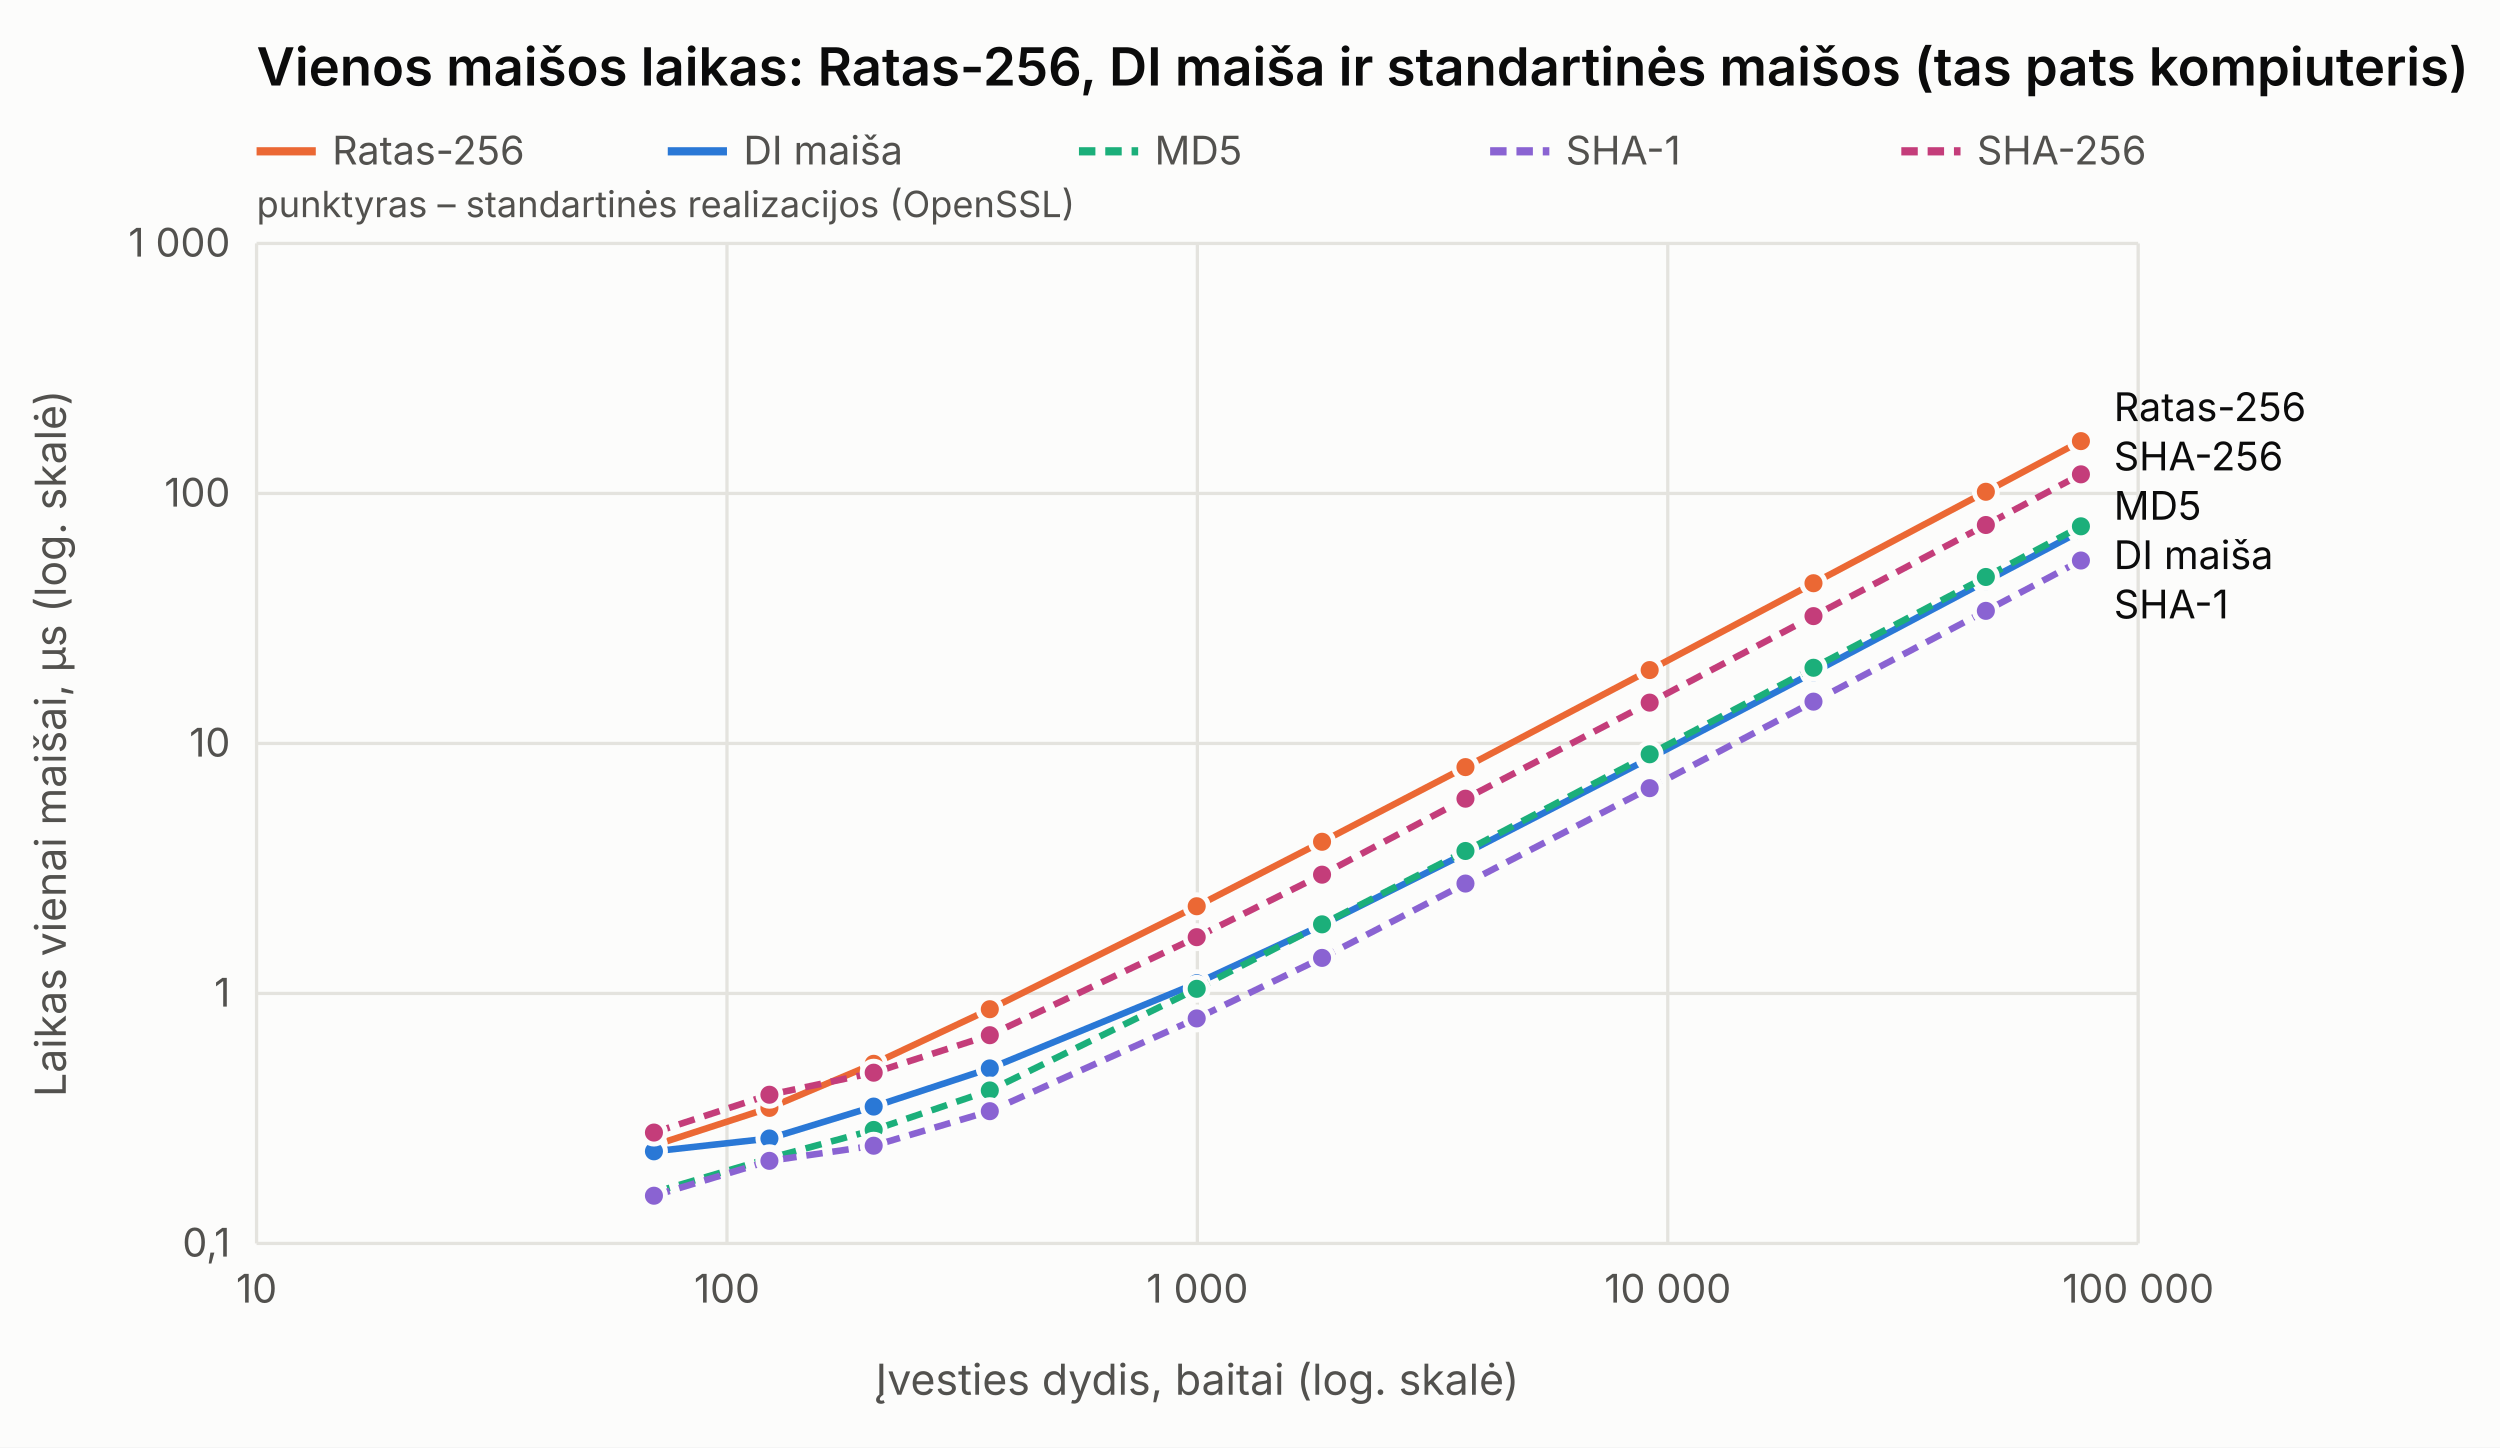
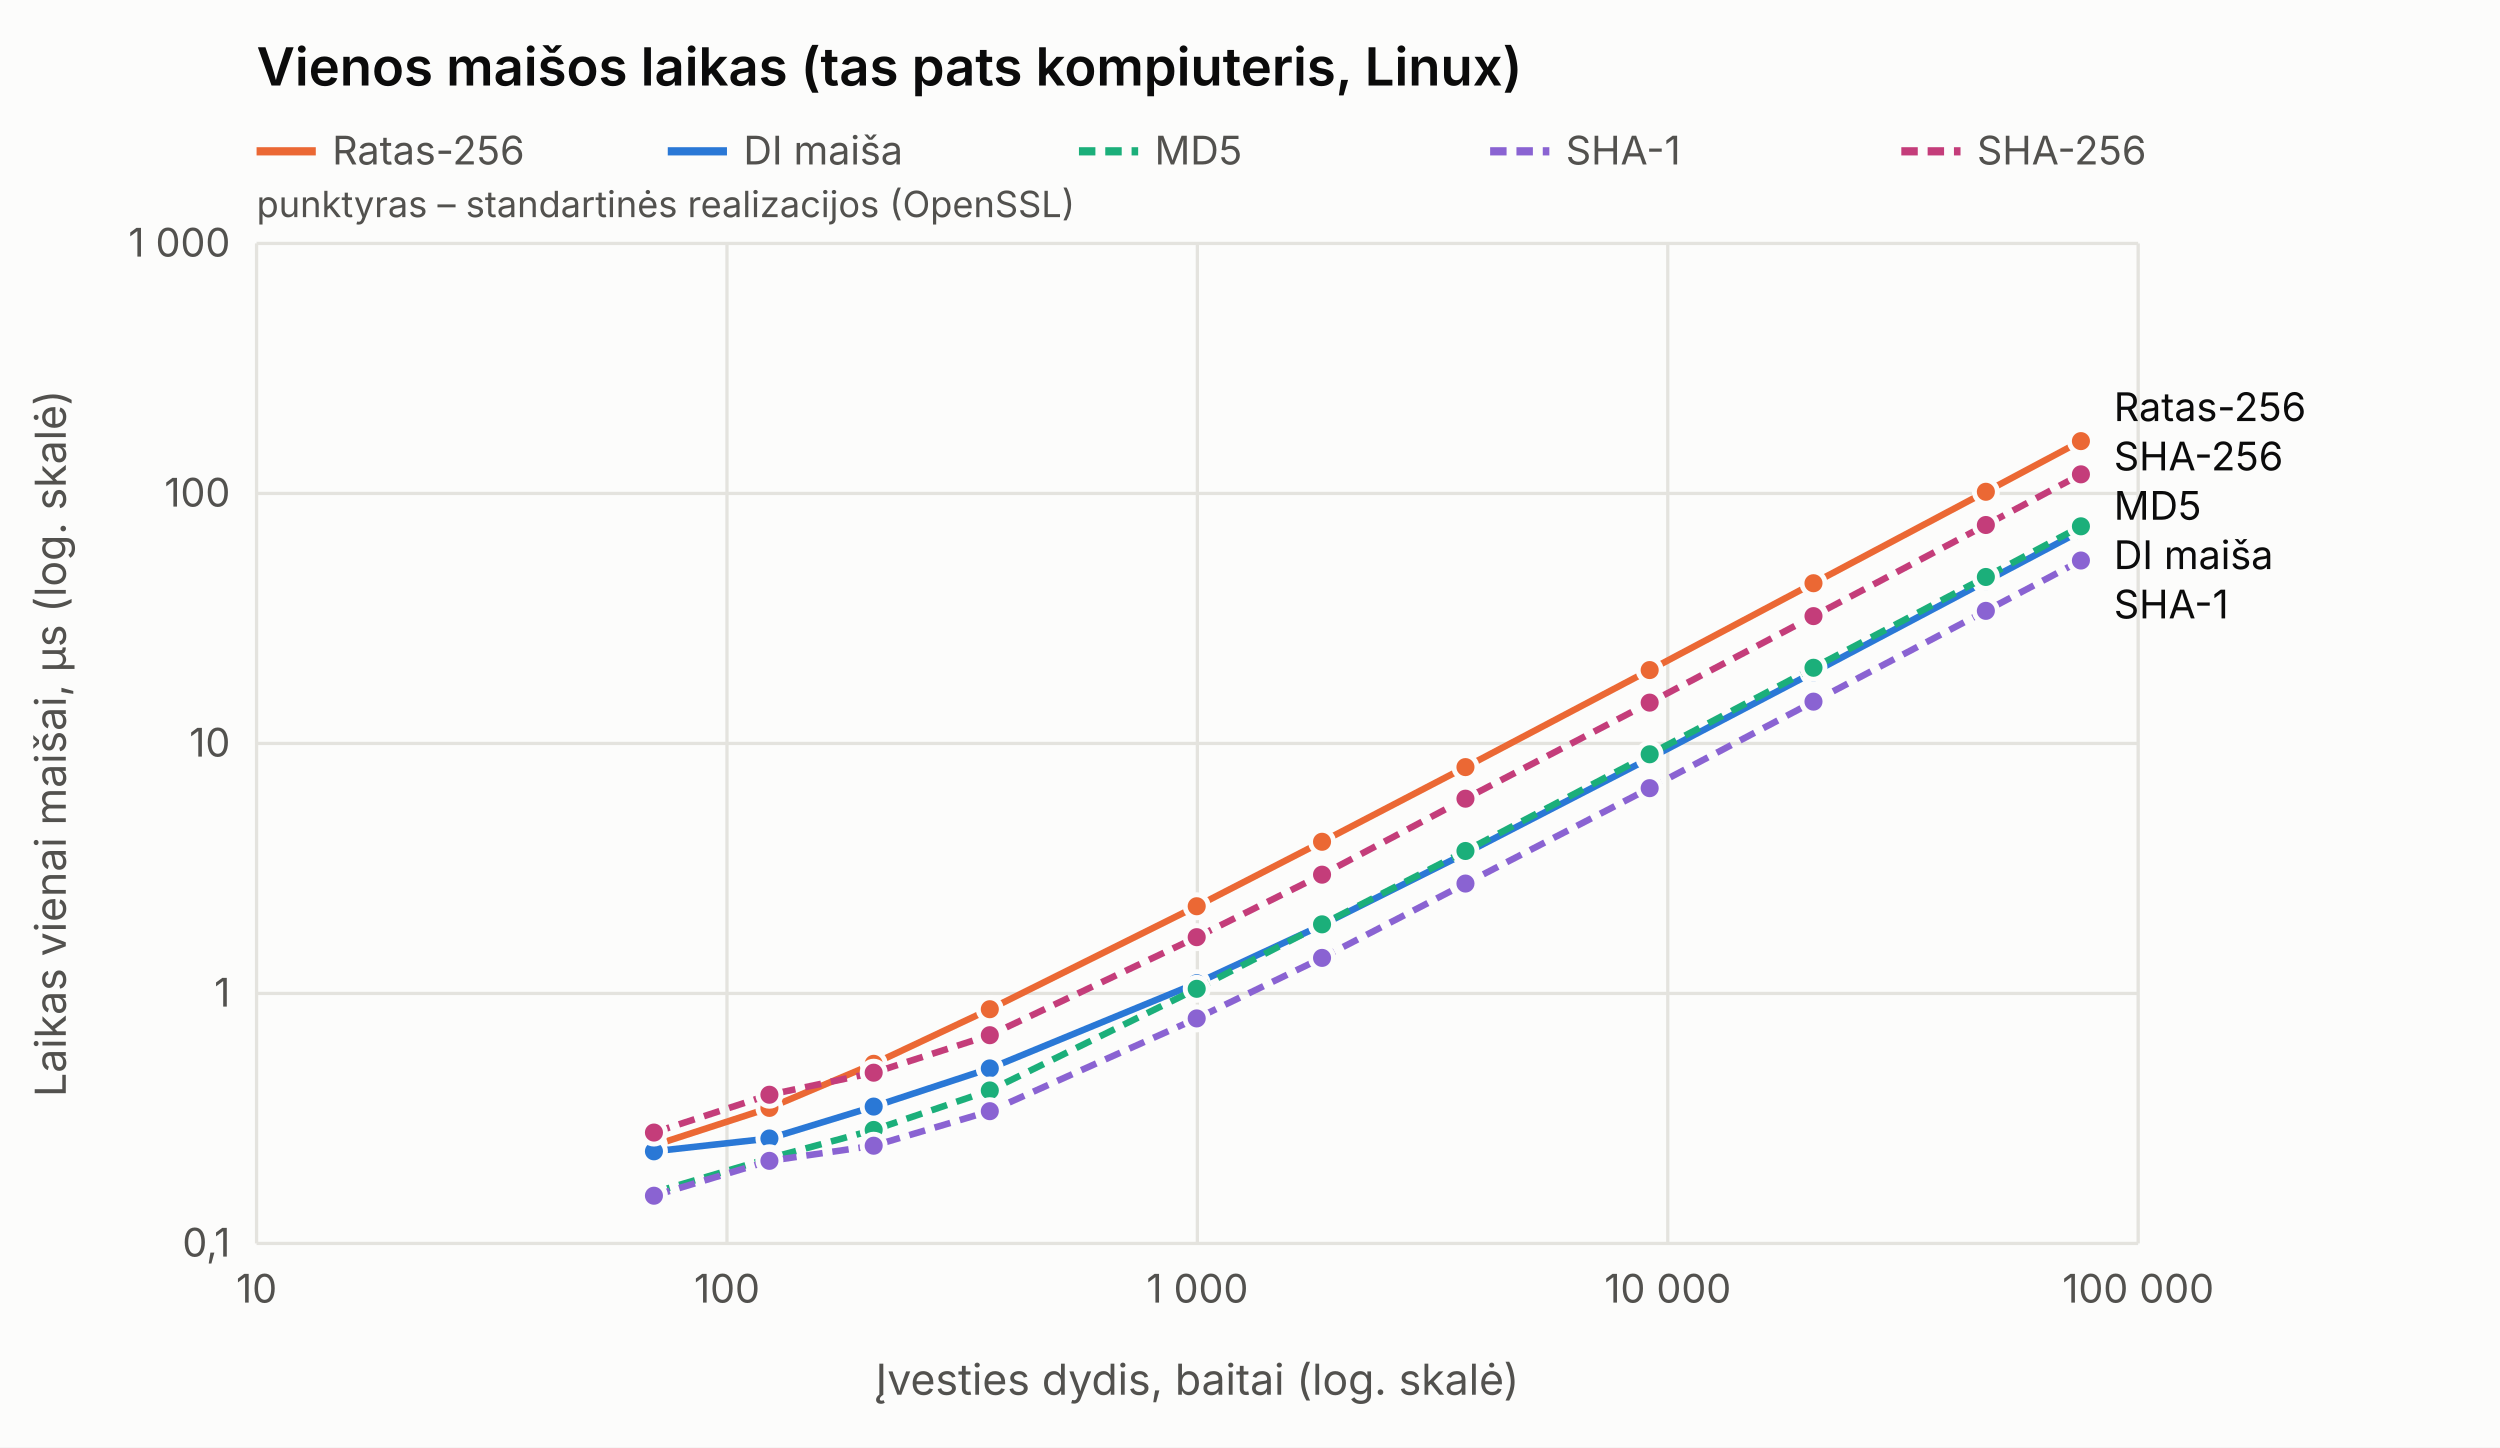
- <svg xmlns="http://www.w3.org/2000/svg" width="760" height="440" viewBox="0 0 760 440" role="img" aria-label="Vienos maišos laikas: Ratas-256, DI maiša ir standartinės maišos (tas pats kompiuteris)">
+ <svg xmlns="http://www.w3.org/2000/svg" width="760" height="440" viewBox="0 0 760 440" role="img" aria-label="Vienos maišos laikas (tas pats kompiuteris, Linux)">
  <style>text{font-family:system-ui,-apple-system,'Segoe UI',sans-serif} .bg{fill:#fcfcfb} .t{fill:#0b0b0b} .t2{fill:#52514e} .grid{stroke:#e4e3de} .f-beDI{fill:#eb6834} .s-beDI{stroke:#eb6834} .f-di{fill:#2a78d6} .s-di{stroke:#2a78d6} .f-md5{fill:#1baf7a} .s-md5{stroke:#1baf7a} .f-sha1{fill:#8a63d2} .s-sha1{stroke:#8a63d2} .f-sha256{fill:#c43d7a} .s-sha256{stroke:#c43d7a} .ring{stroke:#fcfcfb} @media (prefers-color-scheme: dark){.bg{fill:#1a1a19} .t{fill:#ffffff} .t2{fill:#c3c2b7} .grid{stroke:#353533} .f-beDI{fill:#d95926} .s-beDI{stroke:#d95926} .f-di{fill:#3987e5} .s-di{stroke:#3987e5} .f-md5{fill:#2fc48d} .s-md5{stroke:#2fc48d} .f-sha1{fill:#a585e6} .s-sha1{stroke:#a585e6} .f-sha256{fill:#e0619a} .s-sha256{stroke:#e0619a} .ring{stroke:#1a1a19}}</style>
  <rect class="bg" fill="#fcfcfb" width="760" height="440" />
-   <text class="t" x="78" y="26" font-size="16" font-weight="600">Vienos maišos laikas: Ratas-256, DI maiša ir standartinės maišos (tas pats kompiuteris)</text>
+   <text class="t" x="78" y="26" font-size="16" font-weight="600">Vienos maišos laikas (tas pats kompiuteris, Linux)</text>
  <line class="s-beDI" stroke="#eb6834" stroke-width="2.5" x1="78" y1="46" x2="96" y2="46" />
  <text class="t2" x="101" y="50" font-size="12">Ratas-256</text>
  <line class="s-di" stroke="#2a78d6" stroke-width="2.5" x1="203" y1="46" x2="221" y2="46" />
  <text class="t2" x="226" y="50" font-size="12">DI maiša</text>
  <line class="s-md5" stroke="#1baf7a" stroke-width="2.5" stroke-dasharray="5 3" x1="328" y1="46" x2="346" y2="46" />
  <text class="t2" x="351" y="50" font-size="12">MD5</text>
  <line class="s-sha1" stroke="#8a63d2" stroke-width="2.5" stroke-dasharray="5 3" x1="453" y1="46" x2="471" y2="46" />
  <text class="t2" x="476" y="50" font-size="12">SHA-1</text>
  <line class="s-sha256" stroke="#c43d7a" stroke-width="2.5" stroke-dasharray="5 3" x1="578" y1="46" x2="596" y2="46" />
  <text class="t2" x="601" y="50" font-size="12">SHA-256</text>
  <text class="t2" x="78" y="66" font-size="11">punktyras – standartinės realizacijos (OpenSSL)</text>
  <line class="grid" stroke="#e4e3de" x1="78.0" y1="74" x2="78.0" y2="378" />
  <text class="t2" x="78.0" y="396" font-size="12" text-anchor="middle">10</text>
  <line class="grid" stroke="#e4e3de" x1="221.0" y1="74" x2="221.0" y2="378" />
  <text class="t2" x="221.0" y="396" font-size="12" text-anchor="middle">100</text>
  <line class="grid" stroke="#e4e3de" x1="364.0" y1="74" x2="364.0" y2="378" />
  <text class="t2" x="364.0" y="396" font-size="12" text-anchor="middle">1 000</text>
  <line class="grid" stroke="#e4e3de" x1="507.0" y1="74" x2="507.0" y2="378" />
  <text class="t2" x="507.0" y="396" font-size="12" text-anchor="middle">10 000</text>
  <line class="grid" stroke="#e4e3de" x1="650.0" y1="74" x2="650.0" y2="378" />
  <text class="t2" x="650.0" y="396" font-size="12" text-anchor="middle">100 000</text>
  <line class="grid" stroke="#e4e3de" x1="78" y1="378.0" x2="650" y2="378.0" />
  <text class="t2" x="70" y="382.0" font-size="12" text-anchor="end">0,1</text>
  <line class="grid" stroke="#e4e3de" x1="78" y1="302.0" x2="650" y2="302.0" />
  <text class="t2" x="70" y="306.0" font-size="12" text-anchor="end">1</text>
  <line class="grid" stroke="#e4e3de" x1="78" y1="226.0" x2="650" y2="226.0" />
  <text class="t2" x="70" y="230.0" font-size="12" text-anchor="end">10</text>
  <line class="grid" stroke="#e4e3de" x1="78" y1="150.0" x2="650" y2="150.0" />
  <text class="t2" x="70" y="154.0" font-size="12" text-anchor="end">100</text>
  <line class="grid" stroke="#e4e3de" x1="78" y1="74.0" x2="650" y2="74.0" />
  <text class="t2" x="70" y="78.0" font-size="12" text-anchor="end">1 000</text>
  <text class="t2" x="364.0" y="424" font-size="13" text-anchor="middle">Įvesties dydis, baitai (log. skalė)</text>
  <text class="t2" transform="translate(20 226.0) rotate(-90)" font-size="13" text-anchor="middle">Laikas vienai maišai, µs (log. skalė)</text>
  <path class="s-beDI" stroke="#eb6834" fill="none" stroke-width="2" stroke-linejoin="round" d="M198.8,348.2 L233.9,336.8 L265.6,323.4 L300.9,306.8 L363.8,275.5 L401.9,255.9 L445.5,233.2 L501.5,203.7 L551.3,177.3 L603.7,149.5 L632.6,134.1" />
  <circle class="f-beDI ring" fill="#eb6834" stroke="#fcfcfb" stroke-width="1.5" cx="198.8" cy="348.2" r="3.5" />
  <circle class="f-beDI ring" fill="#eb6834" stroke="#fcfcfb" stroke-width="1.5" cx="233.9" cy="336.8" r="3.5" />
  <circle class="f-beDI ring" fill="#eb6834" stroke="#fcfcfb" stroke-width="1.5" cx="265.6" cy="323.4" r="3.5" />
  <circle class="f-beDI ring" fill="#eb6834" stroke="#fcfcfb" stroke-width="1.5" cx="300.9" cy="306.8" r="3.5" />
  <circle class="f-beDI ring" fill="#eb6834" stroke="#fcfcfb" stroke-width="1.5" cx="363.8" cy="275.5" r="3.5" />
  <circle class="f-beDI ring" fill="#eb6834" stroke="#fcfcfb" stroke-width="1.5" cx="401.9" cy="255.9" r="3.5" />
  <circle class="f-beDI ring" fill="#eb6834" stroke="#fcfcfb" stroke-width="1.5" cx="445.5" cy="233.2" r="3.5" />
  <circle class="f-beDI ring" fill="#eb6834" stroke="#fcfcfb" stroke-width="1.5" cx="501.5" cy="203.7" r="3.5" />
  <circle class="f-beDI ring" fill="#eb6834" stroke="#fcfcfb" stroke-width="1.5" cx="551.3" cy="177.3" r="3.5" />
  <circle class="f-beDI ring" fill="#eb6834" stroke="#fcfcfb" stroke-width="1.5" cx="603.7" cy="149.5" r="3.5" />
  <circle class="f-beDI ring" fill="#eb6834" stroke="#fcfcfb" stroke-width="1.5" cx="632.6" cy="134.1" r="3.5" />
  <path class="s-di" stroke="#2a78d6" fill="none" stroke-width="2" stroke-linejoin="round" d="M198.8,350.0 L233.9,346.1 L265.6,336.4 L300.9,324.8 L363.8,298.9 L401.9,281.2 L445.5,259.4 L501.5,230.5 L551.3,204.4 L603.7,176.7 L632.6,161.4" />
  <circle class="f-di ring" fill="#2a78d6" stroke="#fcfcfb" stroke-width="1.5" cx="198.8" cy="350.0" r="3.5" />
  <circle class="f-di ring" fill="#2a78d6" stroke="#fcfcfb" stroke-width="1.5" cx="233.9" cy="346.1" r="3.5" />
  <circle class="f-di ring" fill="#2a78d6" stroke="#fcfcfb" stroke-width="1.5" cx="265.6" cy="336.4" r="3.5" />
  <circle class="f-di ring" fill="#2a78d6" stroke="#fcfcfb" stroke-width="1.5" cx="300.9" cy="324.8" r="3.5" />
  <circle class="f-di ring" fill="#2a78d6" stroke="#fcfcfb" stroke-width="1.5" cx="363.8" cy="298.9" r="3.5" />
  <circle class="f-di ring" fill="#2a78d6" stroke="#fcfcfb" stroke-width="1.5" cx="401.9" cy="281.2" r="3.5" />
  <circle class="f-di ring" fill="#2a78d6" stroke="#fcfcfb" stroke-width="1.5" cx="445.5" cy="259.4" r="3.5" />
  <circle class="f-di ring" fill="#2a78d6" stroke="#fcfcfb" stroke-width="1.5" cx="501.5" cy="230.5" r="3.5" />
  <circle class="f-di ring" fill="#2a78d6" stroke="#fcfcfb" stroke-width="1.5" cx="551.3" cy="204.4" r="3.5" />
  <circle class="f-di ring" fill="#2a78d6" stroke="#fcfcfb" stroke-width="1.5" cx="603.7" cy="176.7" r="3.5" />
  <circle class="f-di ring" fill="#2a78d6" stroke="#fcfcfb" stroke-width="1.5" cx="632.6" cy="161.4" r="3.5" />
  <path class="s-md5" stroke="#1baf7a" fill="none" stroke-width="2" stroke-dasharray="5 3" stroke-linejoin="round" d="M198.8,362.5 L233.9,352.1 L265.6,343.5 L300.9,331.5 L363.8,300.6 L401.9,281.0 L445.5,258.7 L501.5,229.3 L551.3,203.0 L603.7,175.4 L632.6,160.0" />
  <circle class="f-md5 ring" fill="#1baf7a" stroke="#fcfcfb" stroke-width="1.5" cx="198.8" cy="362.5" r="3.5" />
  <circle class="f-md5 ring" fill="#1baf7a" stroke="#fcfcfb" stroke-width="1.5" cx="233.9" cy="352.1" r="3.5" />
  <circle class="f-md5 ring" fill="#1baf7a" stroke="#fcfcfb" stroke-width="1.5" cx="265.6" cy="343.5" r="3.5" />
  <circle class="f-md5 ring" fill="#1baf7a" stroke="#fcfcfb" stroke-width="1.5" cx="300.9" cy="331.5" r="3.5" />
  <circle class="f-md5 ring" fill="#1baf7a" stroke="#fcfcfb" stroke-width="1.5" cx="363.8" cy="300.6" r="3.5" />
  <circle class="f-md5 ring" fill="#1baf7a" stroke="#fcfcfb" stroke-width="1.5" cx="401.9" cy="281.0" r="3.5" />
  <circle class="f-md5 ring" fill="#1baf7a" stroke="#fcfcfb" stroke-width="1.5" cx="445.5" cy="258.7" r="3.5" />
  <circle class="f-md5 ring" fill="#1baf7a" stroke="#fcfcfb" stroke-width="1.5" cx="501.5" cy="229.3" r="3.5" />
  <circle class="f-md5 ring" fill="#1baf7a" stroke="#fcfcfb" stroke-width="1.5" cx="551.3" cy="203.0" r="3.5" />
  <circle class="f-md5 ring" fill="#1baf7a" stroke="#fcfcfb" stroke-width="1.5" cx="603.7" cy="175.4" r="3.5" />
  <circle class="f-md5 ring" fill="#1baf7a" stroke="#fcfcfb" stroke-width="1.5" cx="632.6" cy="160.0" r="3.5" />
  <path class="s-sha1" stroke="#8a63d2" fill="none" stroke-width="2" stroke-dasharray="5 3" stroke-linejoin="round" d="M198.8,363.5 L233.9,352.9 L265.6,348.3 L300.9,337.8 L363.8,309.6 L401.9,291.2 L445.5,268.6 L501.5,239.6 L551.3,213.3 L603.7,185.7 L632.6,170.4" />
  <circle class="f-sha1 ring" fill="#8a63d2" stroke="#fcfcfb" stroke-width="1.5" cx="198.8" cy="363.5" r="3.5" />
  <circle class="f-sha1 ring" fill="#8a63d2" stroke="#fcfcfb" stroke-width="1.5" cx="233.9" cy="352.9" r="3.5" />
  <circle class="f-sha1 ring" fill="#8a63d2" stroke="#fcfcfb" stroke-width="1.5" cx="265.6" cy="348.3" r="3.5" />
  <circle class="f-sha1 ring" fill="#8a63d2" stroke="#fcfcfb" stroke-width="1.5" cx="300.9" cy="337.8" r="3.5" />
  <circle class="f-sha1 ring" fill="#8a63d2" stroke="#fcfcfb" stroke-width="1.5" cx="363.8" cy="309.6" r="3.5" />
  <circle class="f-sha1 ring" fill="#8a63d2" stroke="#fcfcfb" stroke-width="1.5" cx="401.9" cy="291.2" r="3.5" />
  <circle class="f-sha1 ring" fill="#8a63d2" stroke="#fcfcfb" stroke-width="1.5" cx="445.5" cy="268.6" r="3.5" />
  <circle class="f-sha1 ring" fill="#8a63d2" stroke="#fcfcfb" stroke-width="1.5" cx="501.5" cy="239.6" r="3.5" />
  <circle class="f-sha1 ring" fill="#8a63d2" stroke="#fcfcfb" stroke-width="1.5" cx="551.3" cy="213.3" r="3.5" />
  <circle class="f-sha1 ring" fill="#8a63d2" stroke="#fcfcfb" stroke-width="1.5" cx="603.7" cy="185.7" r="3.5" />
  <circle class="f-sha1 ring" fill="#8a63d2" stroke="#fcfcfb" stroke-width="1.5" cx="632.6" cy="170.4" r="3.5" />
  <path class="s-sha256" stroke="#c43d7a" fill="none" stroke-width="2" stroke-dasharray="5 3" stroke-linejoin="round" d="M198.8,344.3 L233.9,332.8 L265.6,326.1 L300.9,314.7 L363.8,284.9 L401.9,265.9 L445.5,242.8 L501.5,213.6 L551.3,187.3 L603.7,159.6 L632.6,144.2" />
  <circle class="f-sha256 ring" fill="#c43d7a" stroke="#fcfcfb" stroke-width="1.5" cx="198.8" cy="344.3" r="3.5" />
  <circle class="f-sha256 ring" fill="#c43d7a" stroke="#fcfcfb" stroke-width="1.5" cx="233.9" cy="332.8" r="3.5" />
  <circle class="f-sha256 ring" fill="#c43d7a" stroke="#fcfcfb" stroke-width="1.5" cx="265.6" cy="326.1" r="3.5" />
  <circle class="f-sha256 ring" fill="#c43d7a" stroke="#fcfcfb" stroke-width="1.5" cx="300.9" cy="314.7" r="3.5" />
  <circle class="f-sha256 ring" fill="#c43d7a" stroke="#fcfcfb" stroke-width="1.5" cx="363.8" cy="284.9" r="3.5" />
  <circle class="f-sha256 ring" fill="#c43d7a" stroke="#fcfcfb" stroke-width="1.5" cx="401.9" cy="265.9" r="3.5" />
  <circle class="f-sha256 ring" fill="#c43d7a" stroke="#fcfcfb" stroke-width="1.5" cx="445.5" cy="242.8" r="3.5" />
  <circle class="f-sha256 ring" fill="#c43d7a" stroke="#fcfcfb" stroke-width="1.5" cx="501.5" cy="213.6" r="3.5" />
  <circle class="f-sha256 ring" fill="#c43d7a" stroke="#fcfcfb" stroke-width="1.5" cx="551.3" cy="187.3" r="3.5" />
  <circle class="f-sha256 ring" fill="#c43d7a" stroke="#fcfcfb" stroke-width="1.5" cx="603.7" cy="159.6" r="3.5" />
  <circle class="f-sha256 ring" fill="#c43d7a" stroke="#fcfcfb" stroke-width="1.5" cx="632.6" cy="144.2" r="3.5" />
  <text class="t" x="642.6" y="128.0" font-size="12">Ratas-256</text>
  <text class="t" x="642.6" y="143.0" font-size="12">SHA-256</text>
  <text class="t" x="642.6" y="158.0" font-size="12">MD5</text>
  <text class="t" x="642.6" y="173.0" font-size="12">DI maiša</text>
  <text class="t" x="642.6" y="188.0" font-size="12">SHA-1</text>
</svg>
